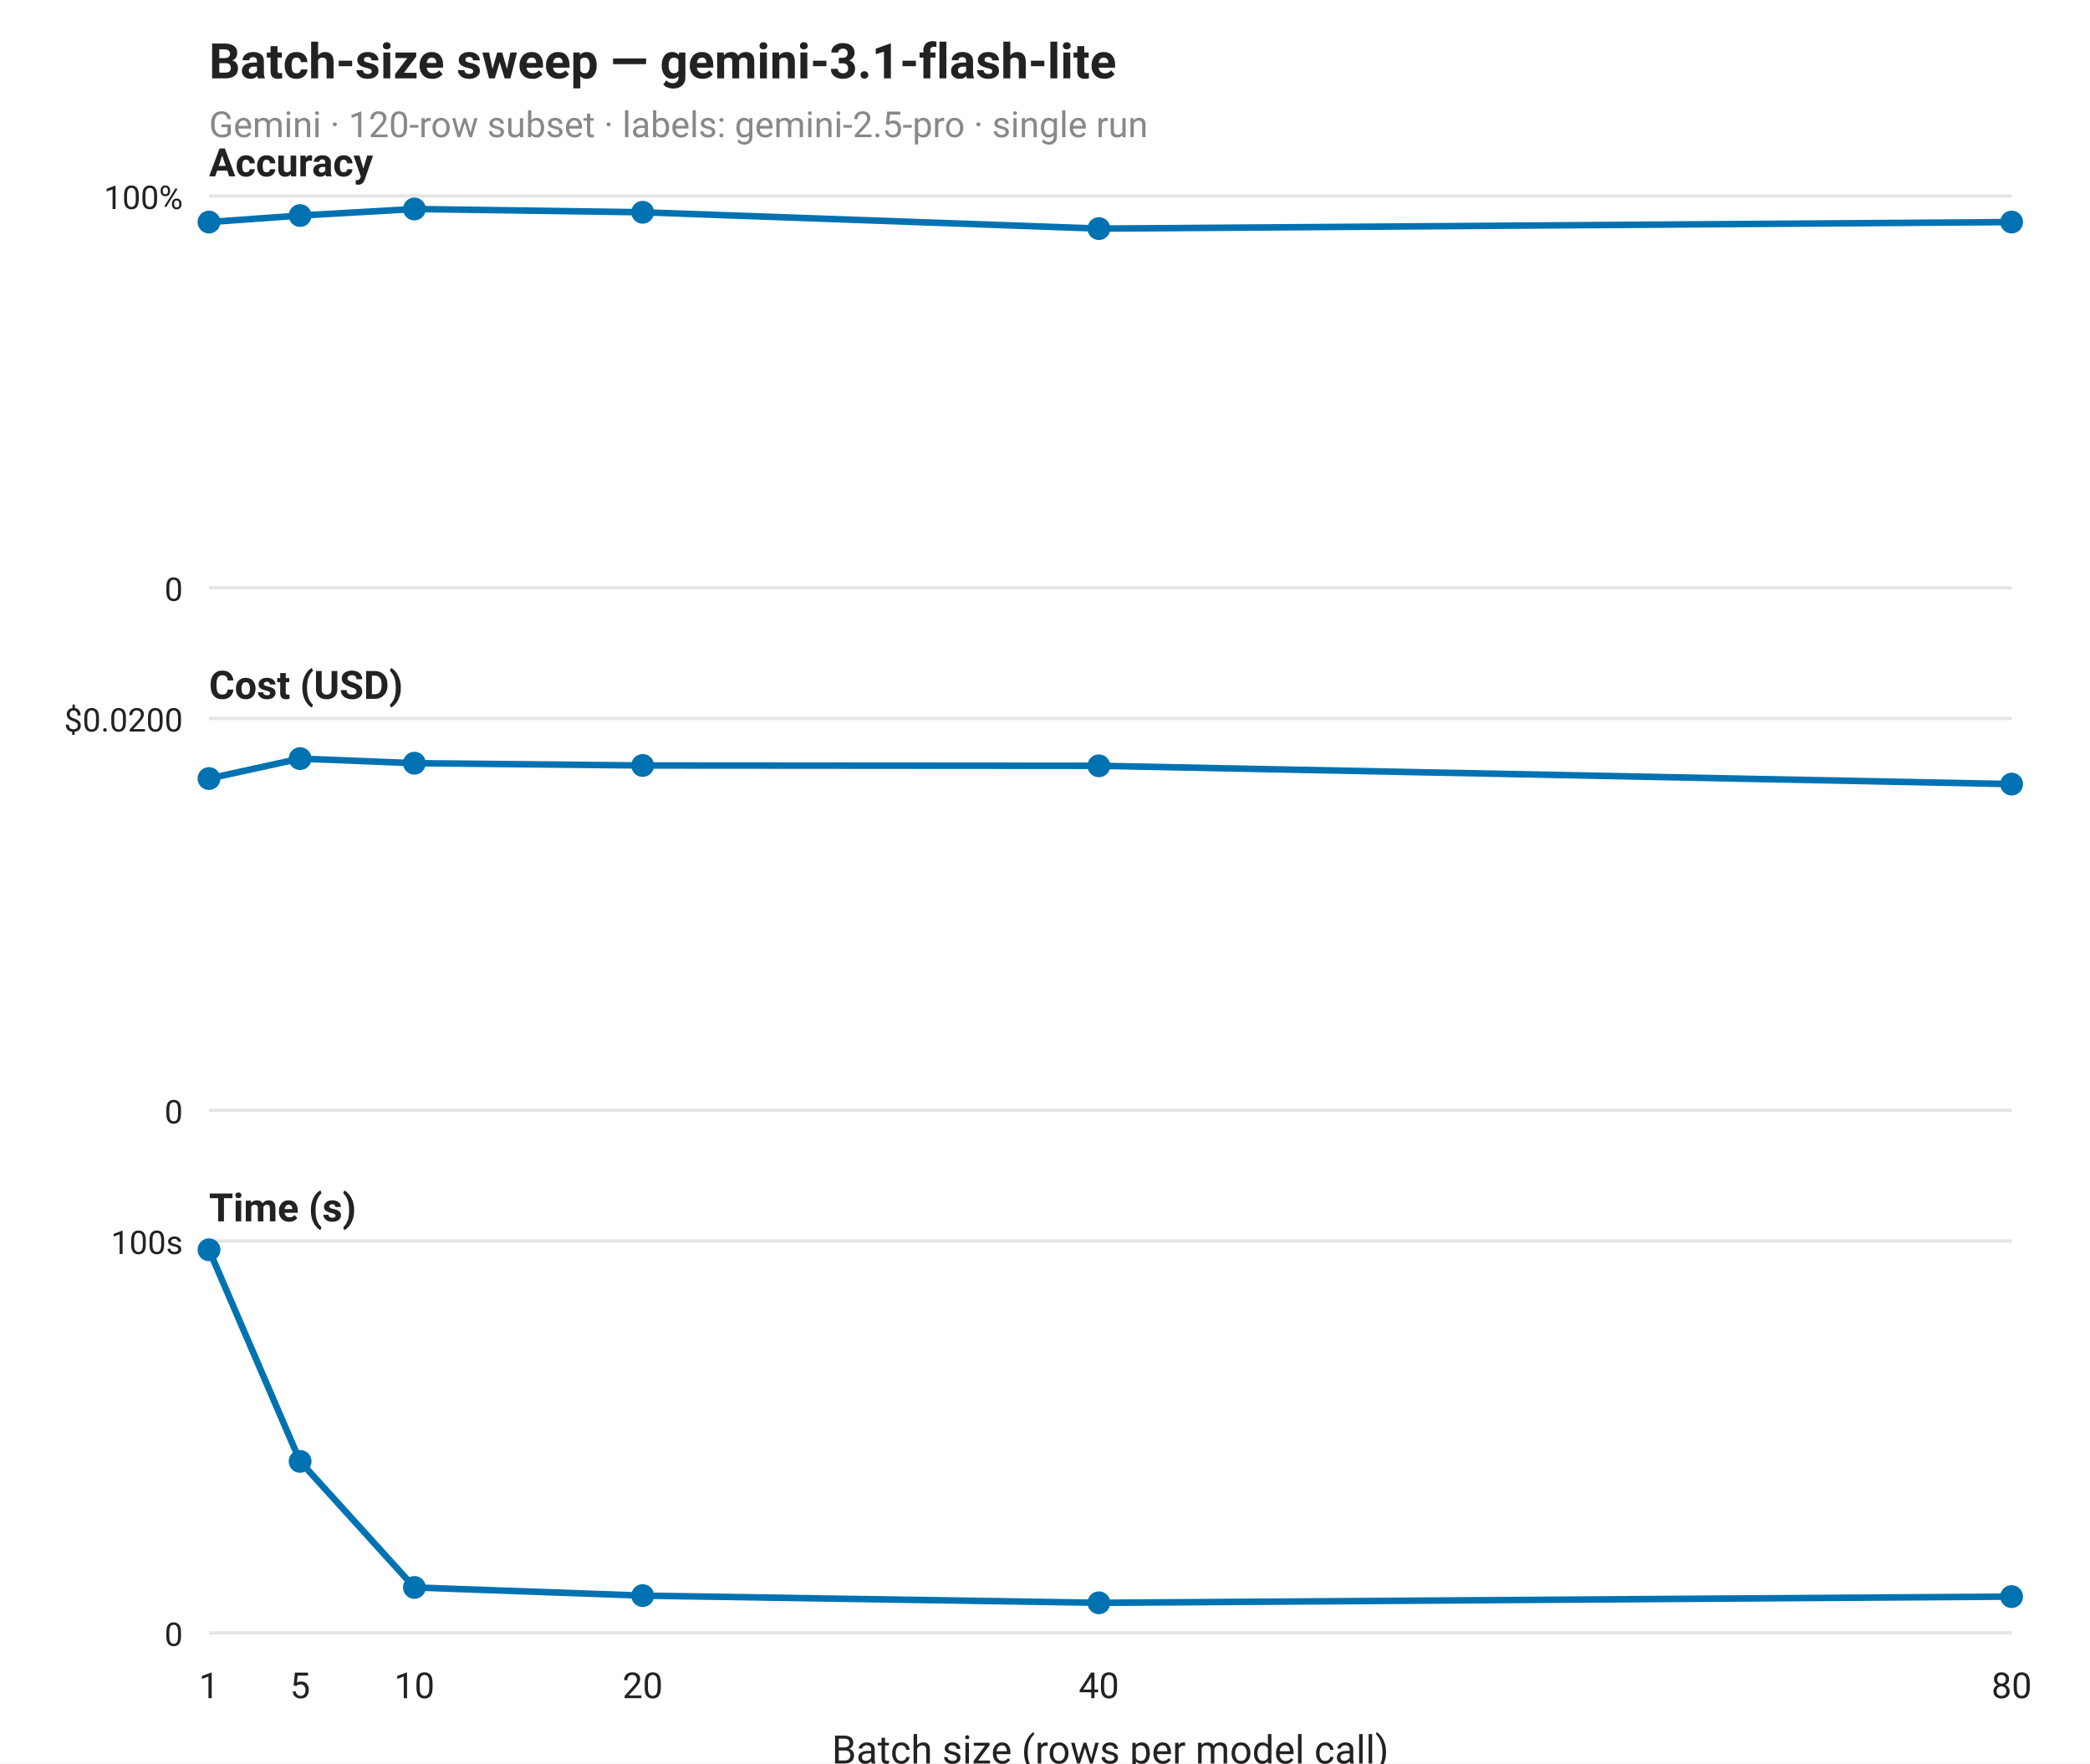
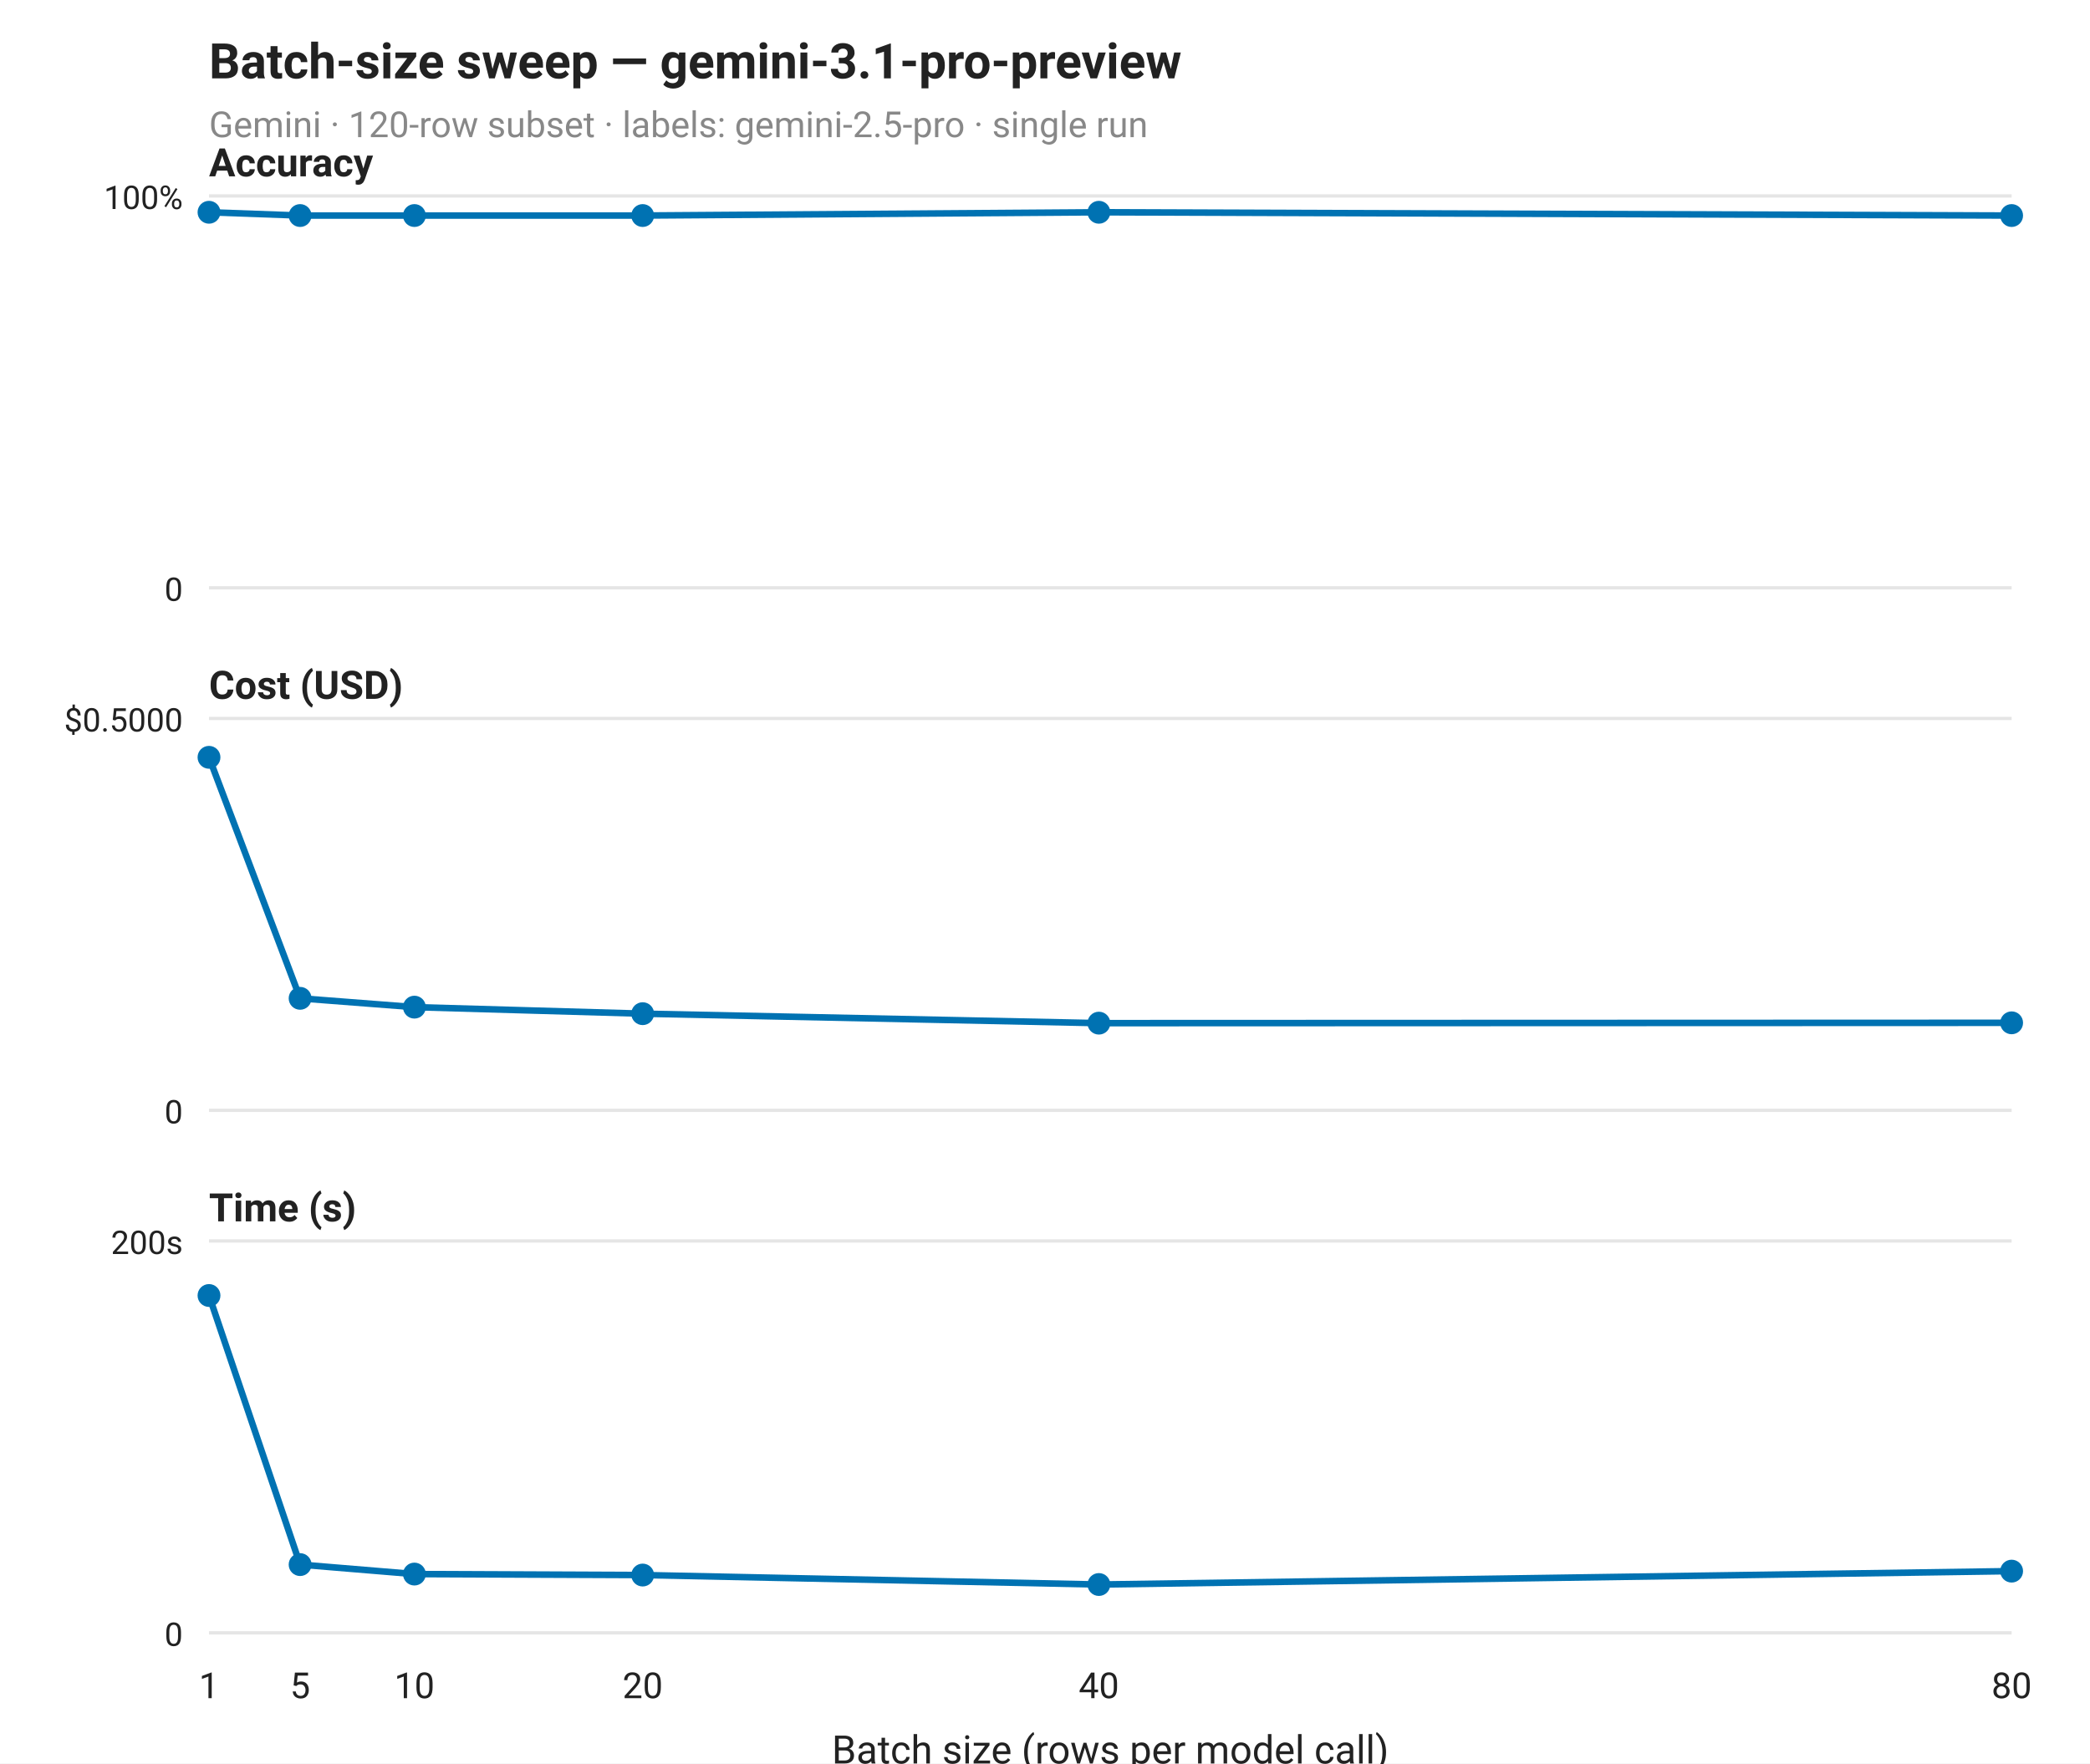
<svg xmlns="http://www.w3.org/2000/svg" width="640" height="540" viewBox="0 0 640 540" font-family="system-ui, -apple-system, Segoe UI, Roboto, sans-serif">
  <rect width="640" height="540" fill="#ffffff" />
-   <text x="64" y="24" font-size="15" font-weight="600" fill="#222222">Batch-size sweep — gemini-3.1-flash-lite</text>
+   <text x="64" y="24" font-size="15" font-weight="600" fill="#222222">Batch-size sweep — gemini-3.1-pro-preview</text>
  <text x="64" y="42" font-size="11" fill="#888888">Gemini · 120-row subset · labels: gemini-2.5-pro · single run</text>
  <text x="64" y="54" font-size="12" font-weight="600" fill="#222222">Accuracy</text>
  <line x1="64" y1="60" x2="616" y2="60" stroke="#e5e5e5" />
  <line x1="64" y1="180" x2="616" y2="180" stroke="#e5e5e5" />
  <text x="56" y="64" font-size="10" text-anchor="end" fill="#222222">100%</text>
  <text x="56" y="184" font-size="10" text-anchor="end" fill="#222222">0</text>
-   <polyline points="64.0,68.0 91.9,66.0 126.9,64.0 196.8,65.0 336.5,70.0 616.0,68.0" fill="none" stroke="#0072B2" stroke-width="2" />
-   <circle cx="64.0" cy="68.0" r="3.5" fill="#0072B2" />
+   <polyline points="64.0,65.0 91.9,66.0 126.9,66.0 196.8,66.0 336.5,65.0 616.0,66.0" fill="none" stroke="#0072B2" stroke-width="2" />
+   <circle cx="64.0" cy="65.0" r="3.5" fill="#0072B2" />
  <circle cx="91.9" cy="66.0" r="3.5" fill="#0072B2" />
-   <circle cx="126.9" cy="64.0" r="3.5" fill="#0072B2" />
-   <circle cx="196.8" cy="65.0" r="3.5" fill="#0072B2" />
-   <circle cx="336.5" cy="70.0" r="3.5" fill="#0072B2" />
-   <circle cx="616.0" cy="68.0" r="3.5" fill="#0072B2" />
+   <circle cx="126.9" cy="66.0" r="3.5" fill="#0072B2" />
+   <circle cx="196.8" cy="66.0" r="3.5" fill="#0072B2" />
+   <circle cx="336.5" cy="65.0" r="3.5" fill="#0072B2" />
+   <circle cx="616.0" cy="66.0" r="3.5" fill="#0072B2" />
  <text x="64" y="214" font-size="12" font-weight="600" fill="#222222">Cost (USD)</text>
  <line x1="64" y1="220" x2="616" y2="220" stroke="#e5e5e5" />
  <line x1="64" y1="340" x2="616" y2="340" stroke="#e5e5e5" />
-   <text x="56" y="224" font-size="10" text-anchor="end" fill="#222222">$0.0200</text>
+   <text x="56" y="224" font-size="10" text-anchor="end" fill="#222222">$0.5000</text>
  <text x="56" y="344" font-size="10" text-anchor="end" fill="#222222">0</text>
-   <polyline points="64.0,238.4 91.9,232.3 126.9,233.7 196.8,234.4 336.5,234.5 616.0,240.1" fill="none" stroke="#0072B2" stroke-width="2" />
-   <circle cx="64.0" cy="238.4" r="3.5" fill="#0072B2" />
-   <circle cx="91.9" cy="232.3" r="3.5" fill="#0072B2" />
-   <circle cx="126.9" cy="233.7" r="3.5" fill="#0072B2" />
-   <circle cx="196.8" cy="234.4" r="3.5" fill="#0072B2" />
-   <circle cx="336.5" cy="234.5" r="3.5" fill="#0072B2" />
-   <circle cx="616.0" cy="240.1" r="3.5" fill="#0072B2" />
+   <polyline points="64.0,231.9 91.9,305.7 126.9,308.4 196.8,310.4 336.5,313.3 616.0,313.2" fill="none" stroke="#0072B2" stroke-width="2" />
+   <circle cx="64.0" cy="231.9" r="3.5" fill="#0072B2" />
+   <circle cx="91.9" cy="305.7" r="3.5" fill="#0072B2" />
+   <circle cx="126.9" cy="308.4" r="3.5" fill="#0072B2" />
+   <circle cx="196.8" cy="310.4" r="3.5" fill="#0072B2" />
+   <circle cx="336.5" cy="313.3" r="3.5" fill="#0072B2" />
+   <circle cx="616.0" cy="313.2" r="3.5" fill="#0072B2" />
  <text x="64" y="374" font-size="12" font-weight="600" fill="#222222">Time (s)</text>
  <line x1="64" y1="380" x2="616" y2="380" stroke="#e5e5e5" />
  <line x1="64" y1="500" x2="616" y2="500" stroke="#e5e5e5" />
-   <text x="56" y="384" font-size="10" text-anchor="end" fill="#222222">100s</text>
+   <text x="56" y="384" font-size="10" text-anchor="end" fill="#222222">200s</text>
  <text x="56" y="504" font-size="10" text-anchor="end" fill="#222222">0</text>
-   <polyline points="64.0,382.7 91.9,447.5 126.9,486.1 196.8,488.6 336.5,490.8 616.0,488.9" fill="none" stroke="#0072B2" stroke-width="2" />
-   <circle cx="64.0" cy="382.7" r="3.5" fill="#0072B2" />
-   <circle cx="91.9" cy="447.5" r="3.5" fill="#0072B2" />
-   <circle cx="126.9" cy="486.1" r="3.5" fill="#0072B2" />
-   <circle cx="196.8" cy="488.6" r="3.5" fill="#0072B2" />
-   <circle cx="336.5" cy="490.8" r="3.5" fill="#0072B2" />
-   <circle cx="616.0" cy="488.9" r="3.5" fill="#0072B2" />
+   <polyline points="64.0,396.7 91.9,479.1 126.9,482.0 196.8,482.3 336.5,485.2 616.0,481.1" fill="none" stroke="#0072B2" stroke-width="2" />
+   <circle cx="64.0" cy="396.7" r="3.5" fill="#0072B2" />
+   <circle cx="91.9" cy="479.1" r="3.5" fill="#0072B2" />
+   <circle cx="126.9" cy="482.0" r="3.5" fill="#0072B2" />
+   <circle cx="196.8" cy="482.3" r="3.5" fill="#0072B2" />
+   <circle cx="336.5" cy="485.2" r="3.5" fill="#0072B2" />
+   <circle cx="616.0" cy="481.1" r="3.5" fill="#0072B2" />
  <text x="64.0" y="520" font-size="11" text-anchor="middle" fill="#222222">1</text>
  <text x="91.9" y="520" font-size="11" text-anchor="middle" fill="#222222">5</text>
  <text x="126.9" y="520" font-size="11" text-anchor="middle" fill="#222222">10</text>
  <text x="196.8" y="520" font-size="11" text-anchor="middle" fill="#222222">20</text>
  <text x="336.5" y="520" font-size="11" text-anchor="middle" fill="#222222">40</text>
  <text x="616.0" y="520" font-size="11" text-anchor="middle" fill="#222222">80</text>
  <text x="340" y="540" font-size="12" text-anchor="middle" fill="#222222">Batch size (rows per model call)</text>
</svg>
